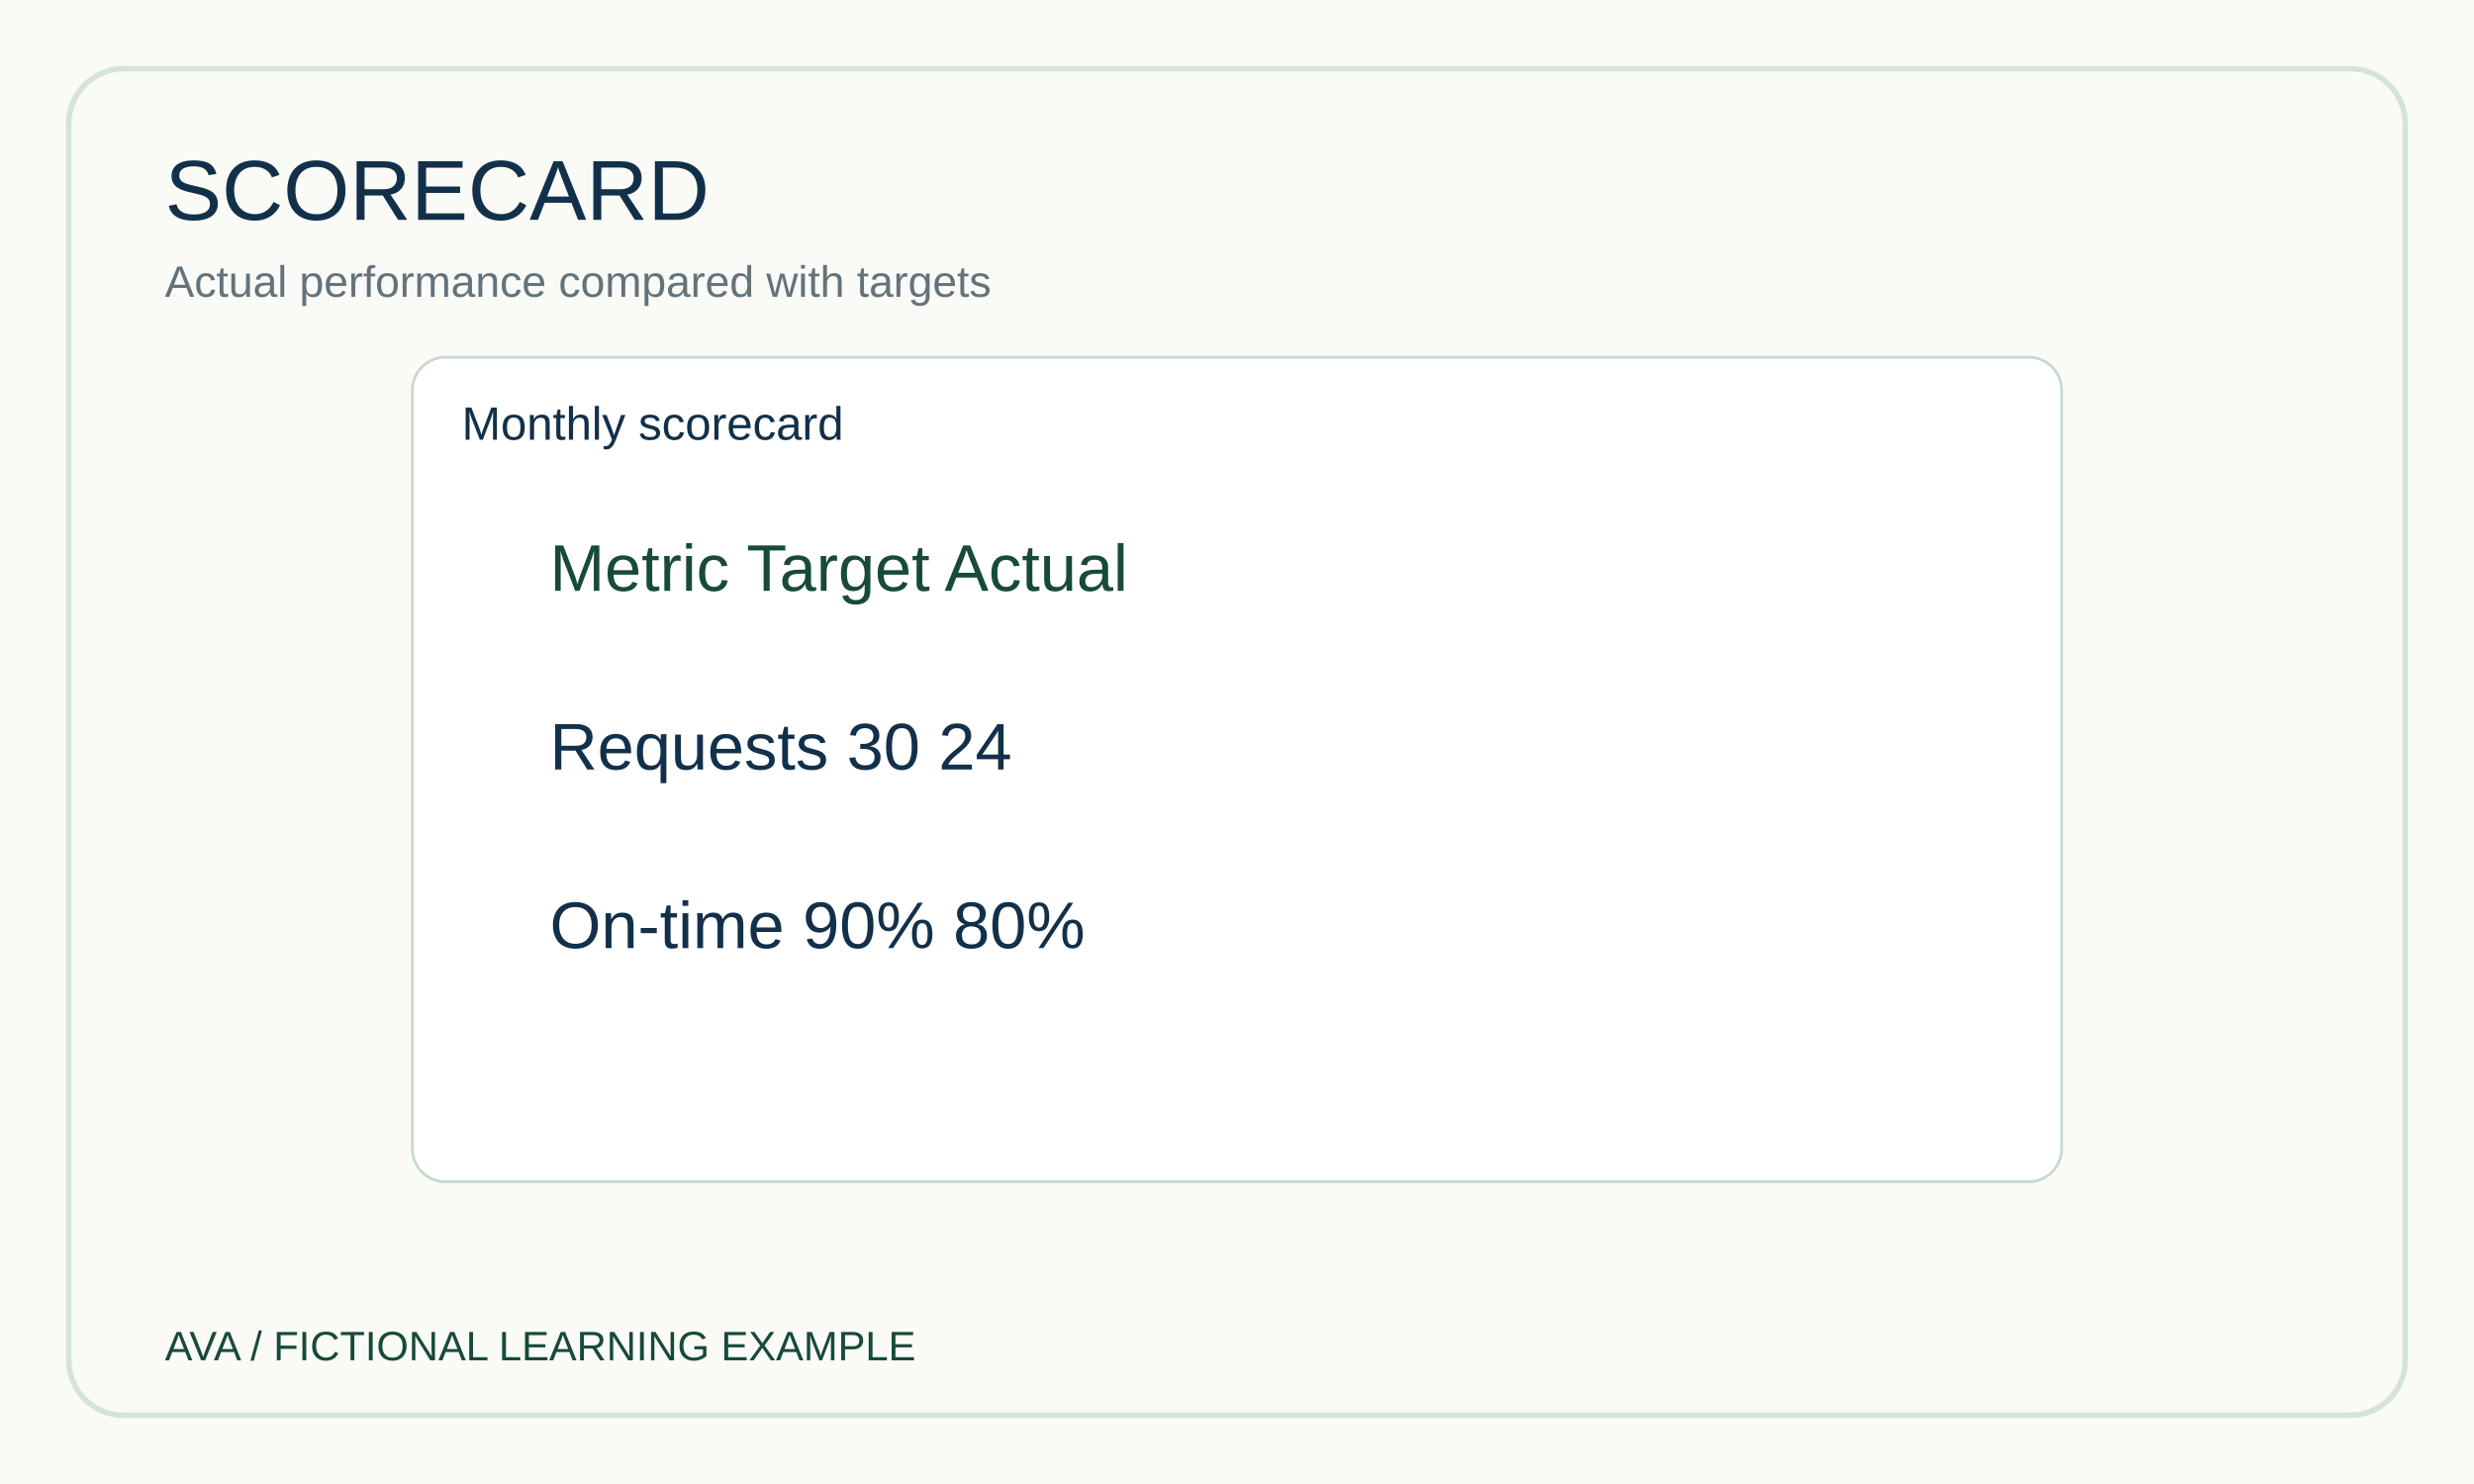
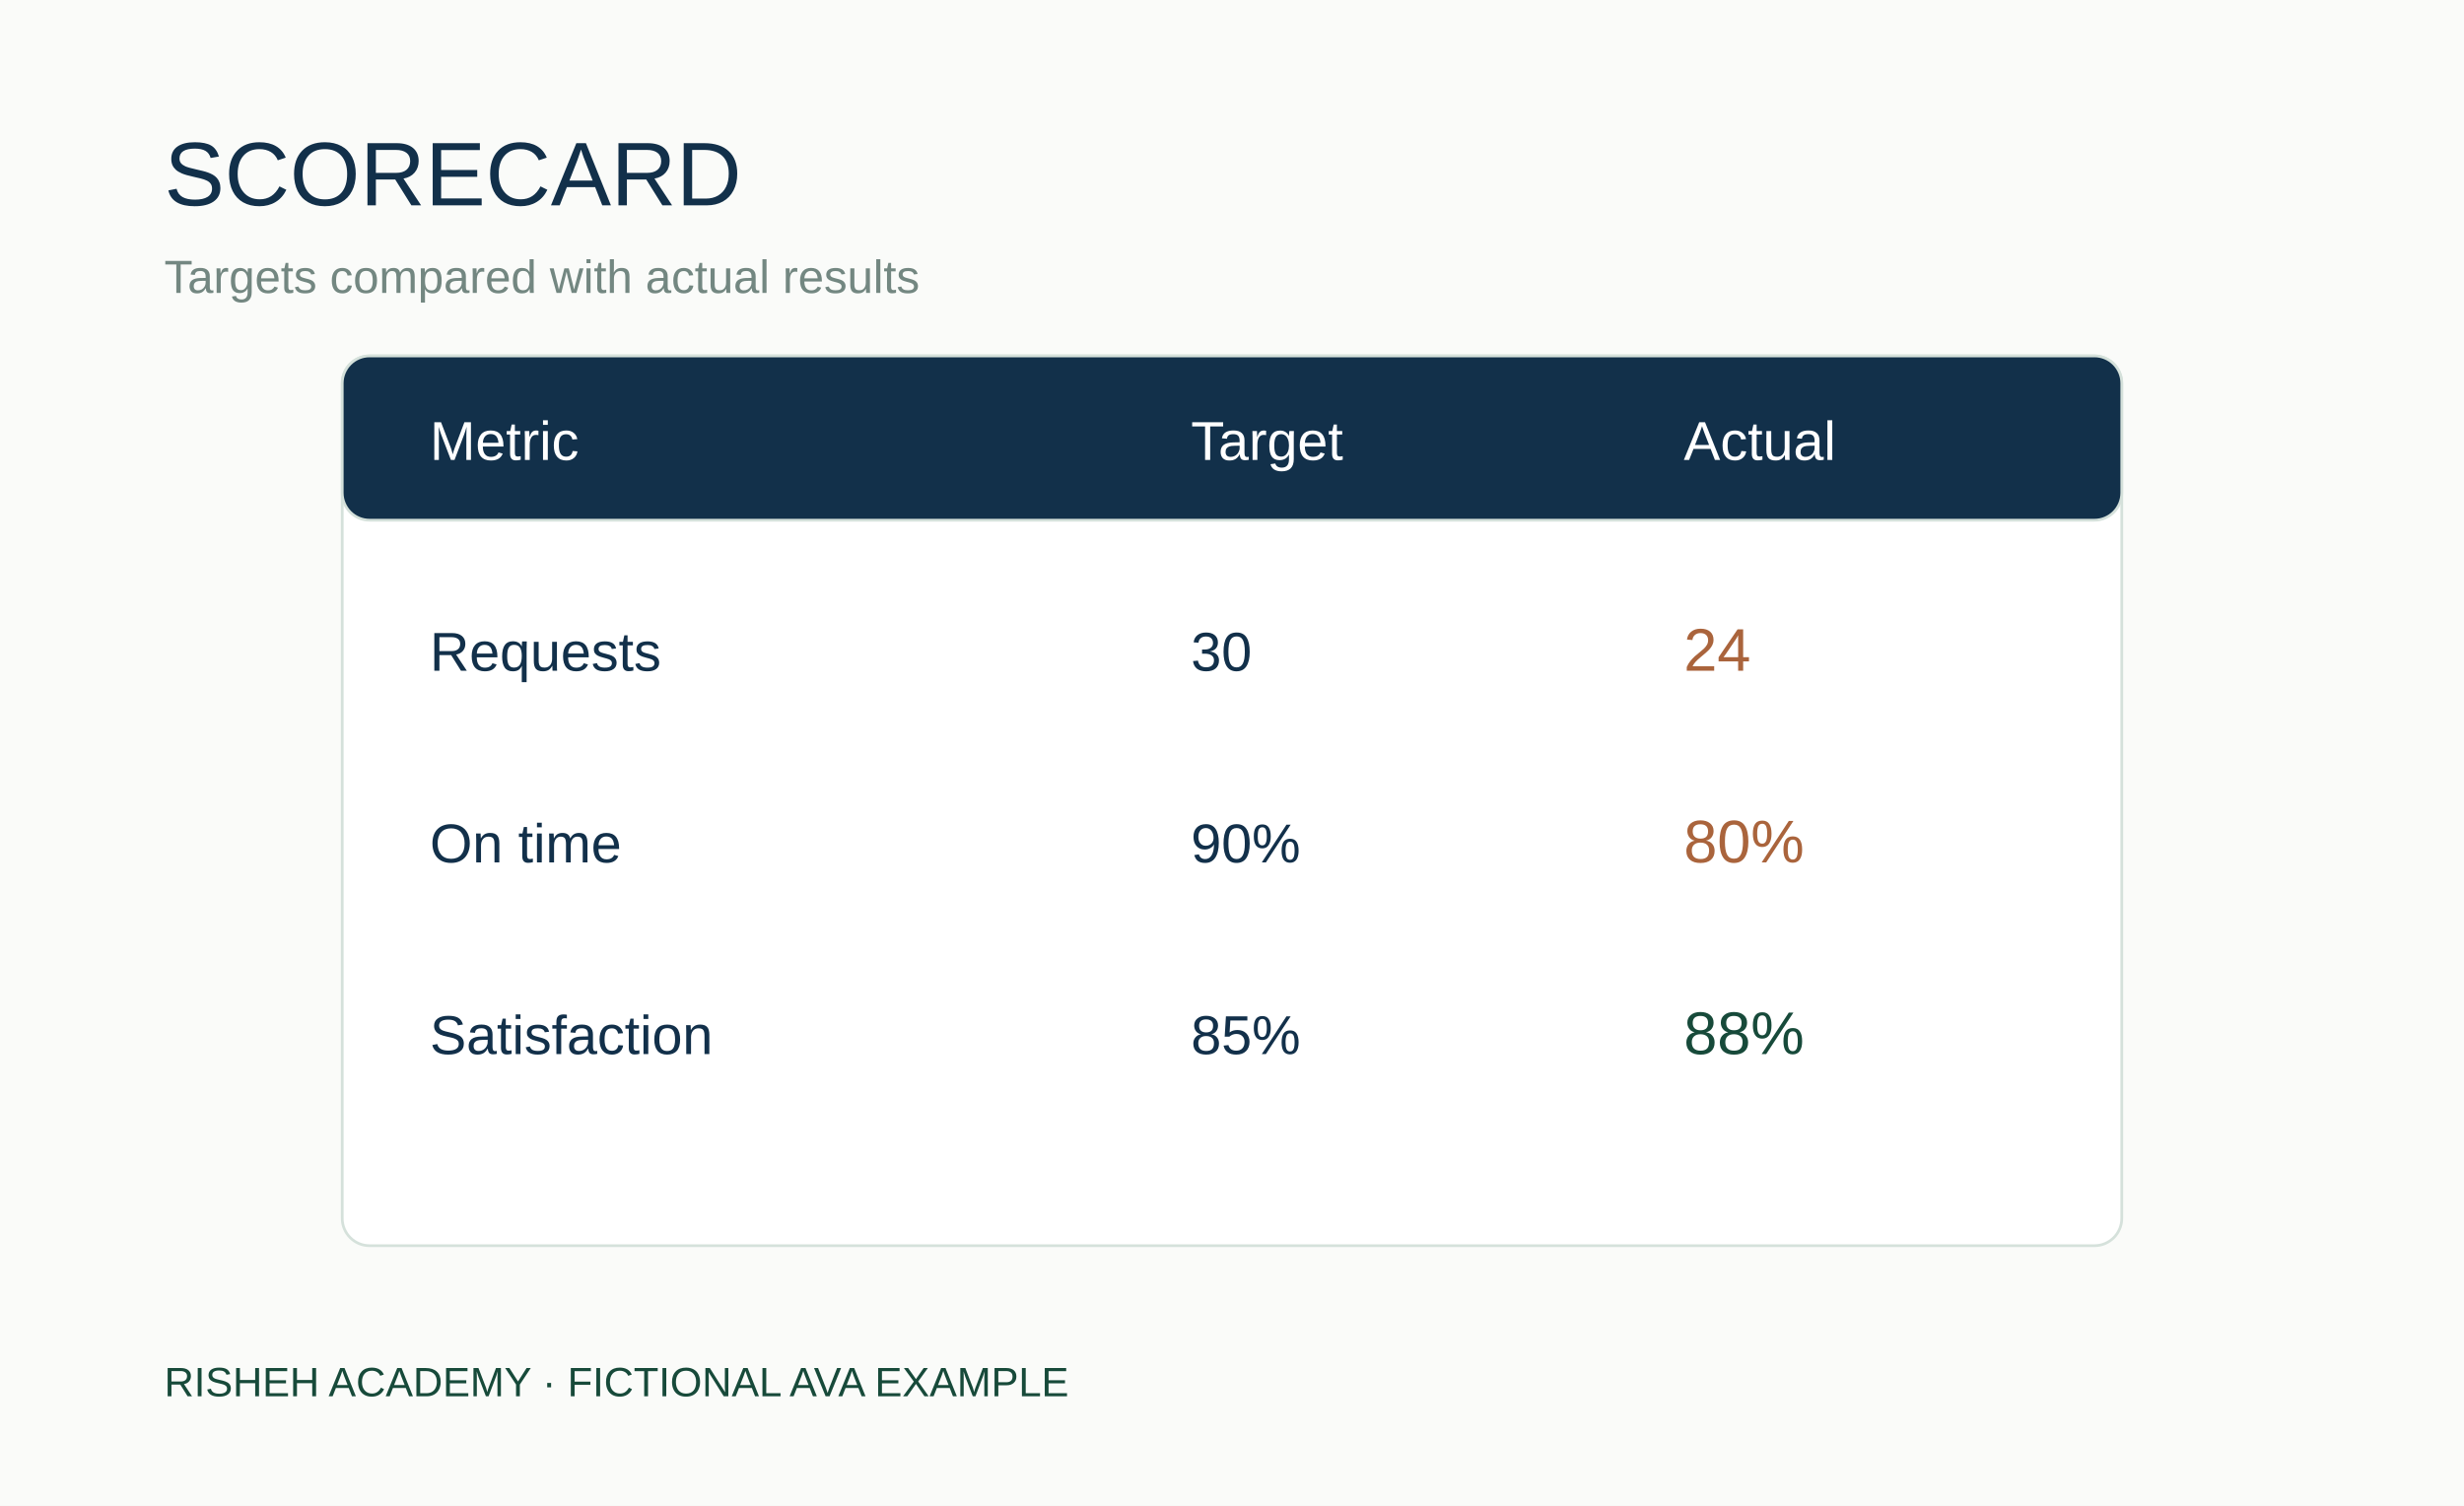
- <svg xmlns="http://www.w3.org/2000/svg" viewBox="0 0 900 540" role="img" aria-labelledby="title description">
-   <rect width="900" height="540" fill="#FAFAF7" />
-   <rect x="25" y="25" width="850" height="490" rx="20" fill="none" stroke="#D6E2DC" stroke-width="2" />
-   <text x="60" y="80" font-family="Arial,sans-serif" font-size="31" fill="#12304A" text-anchor="start">SCORECARD</text>
-   <text x="60" y="108" font-family="Arial,sans-serif" font-size="16" fill="#63737B" text-anchor="start">Actual performance compared with targets</text>
-   <rect x="150" y="130" width="600" height="300" rx="12" fill="#FFFFFF" stroke="#C7D8D0" />
-   <text x="168" y="160" font-family="Arial,sans-serif" font-size="17" fill="#12304A" text-anchor="start">Monthly scorecard</text>
-   <text x="200" y="215" font-family="Arial,sans-serif" font-size="24" fill="#174A3A" text-anchor="start">Metric       Target       Actual</text>
-   <text x="200" y="280" font-family="Arial,sans-serif" font-size="24" fill="#12304A" text-anchor="start">Requests      30              24</text>
-   <text x="200" y="345" font-family="Arial,sans-serif" font-size="24" fill="#12304A" text-anchor="start">On-time       90%            80%</text>
-   <text x="60" y="495" font-family="Arial,sans-serif" font-size="15" fill="#174A3A" text-anchor="start">AVA / FICTIONAL LEARNING EXAMPLE</text>
+ <svg xmlns="http://www.w3.org/2000/svg" viewBox="0 0 900 550" role="img" aria-label="Scorecard realistic educational example">
+   <rect width="900" height="550" fill="#FAFBF9" />
+   <text x="60" y="75" font-size="33" fill="#12304A" font-family="Arial">SCORECARD</text>
+   <text x="60" y="107" font-size="17" fill="#738781" font-family="Arial">Targets compared with actual results</text>
+   <rect x="125" y="130" width="650" height="325" rx="10" fill="#fff" stroke="#D5E1DB" />
+   <rect x="125" y="130" width="650" height="60" rx="10" fill="#12304A" stroke="#D5E1DB" />
+   <text x="157" y="168" font-size="20" fill="white" font-family="Arial">Metric</text>
+   <text x="435" y="168" font-size="20" fill="white" font-family="Arial">Target</text>
+   <text x="615" y="168" font-size="20" fill="white" font-family="Arial">Actual</text>
+   <text x="157" y="245" font-size="20" fill="#12304A" font-family="Arial">Requests</text>
+   <text x="435" y="245" font-size="20" fill="#12304A" font-family="Arial">30</text>
+   <text x="615" y="245" font-size="22" fill="#AA643C" font-family="Arial">24</text>
+   <text x="157" y="315" font-size="20" fill="#12304A" font-family="Arial">On time</text>
+   <text x="435" y="315" font-size="20" fill="#12304A" font-family="Arial">90%</text>
+   <text x="615" y="315" font-size="22" fill="#AA643C" font-family="Arial">80%</text>
+   <text x="157" y="385" font-size="20" fill="#12304A" font-family="Arial">Satisfaction</text>
+   <text x="435" y="385" font-size="20" fill="#12304A" font-family="Arial">85%</text>
+   <text x="615" y="385" font-size="22" fill="#174A3A" font-family="Arial">88%</text>
+   <text x="60" y="510" font-size="15" fill="#174A3A" font-family="Arial">RISHEH ACADEMY · FICTIONAL AVA EXAMPLE</text>
</svg>
